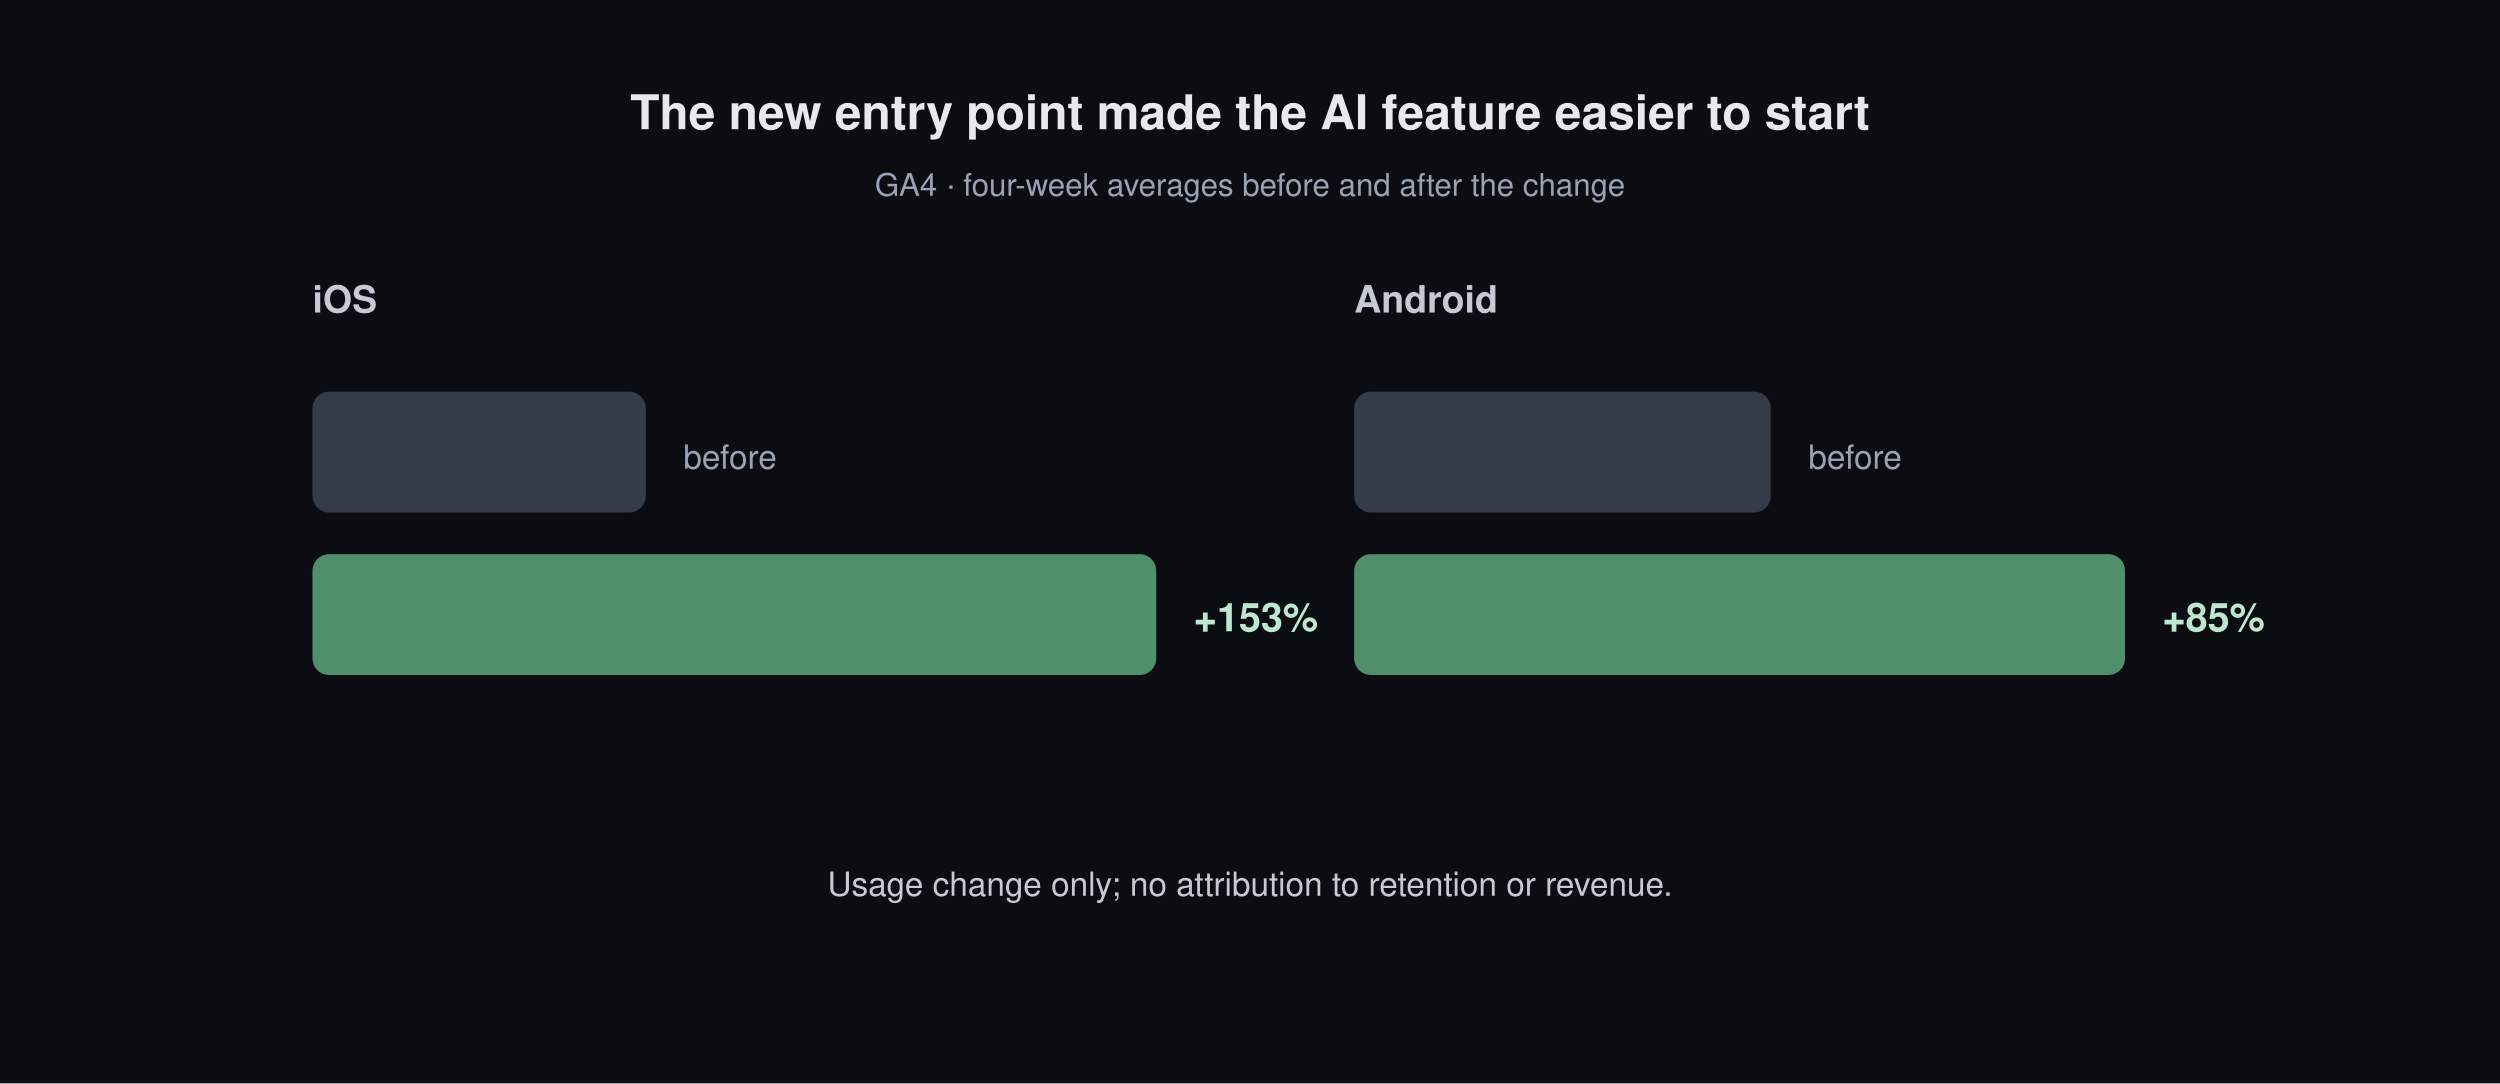
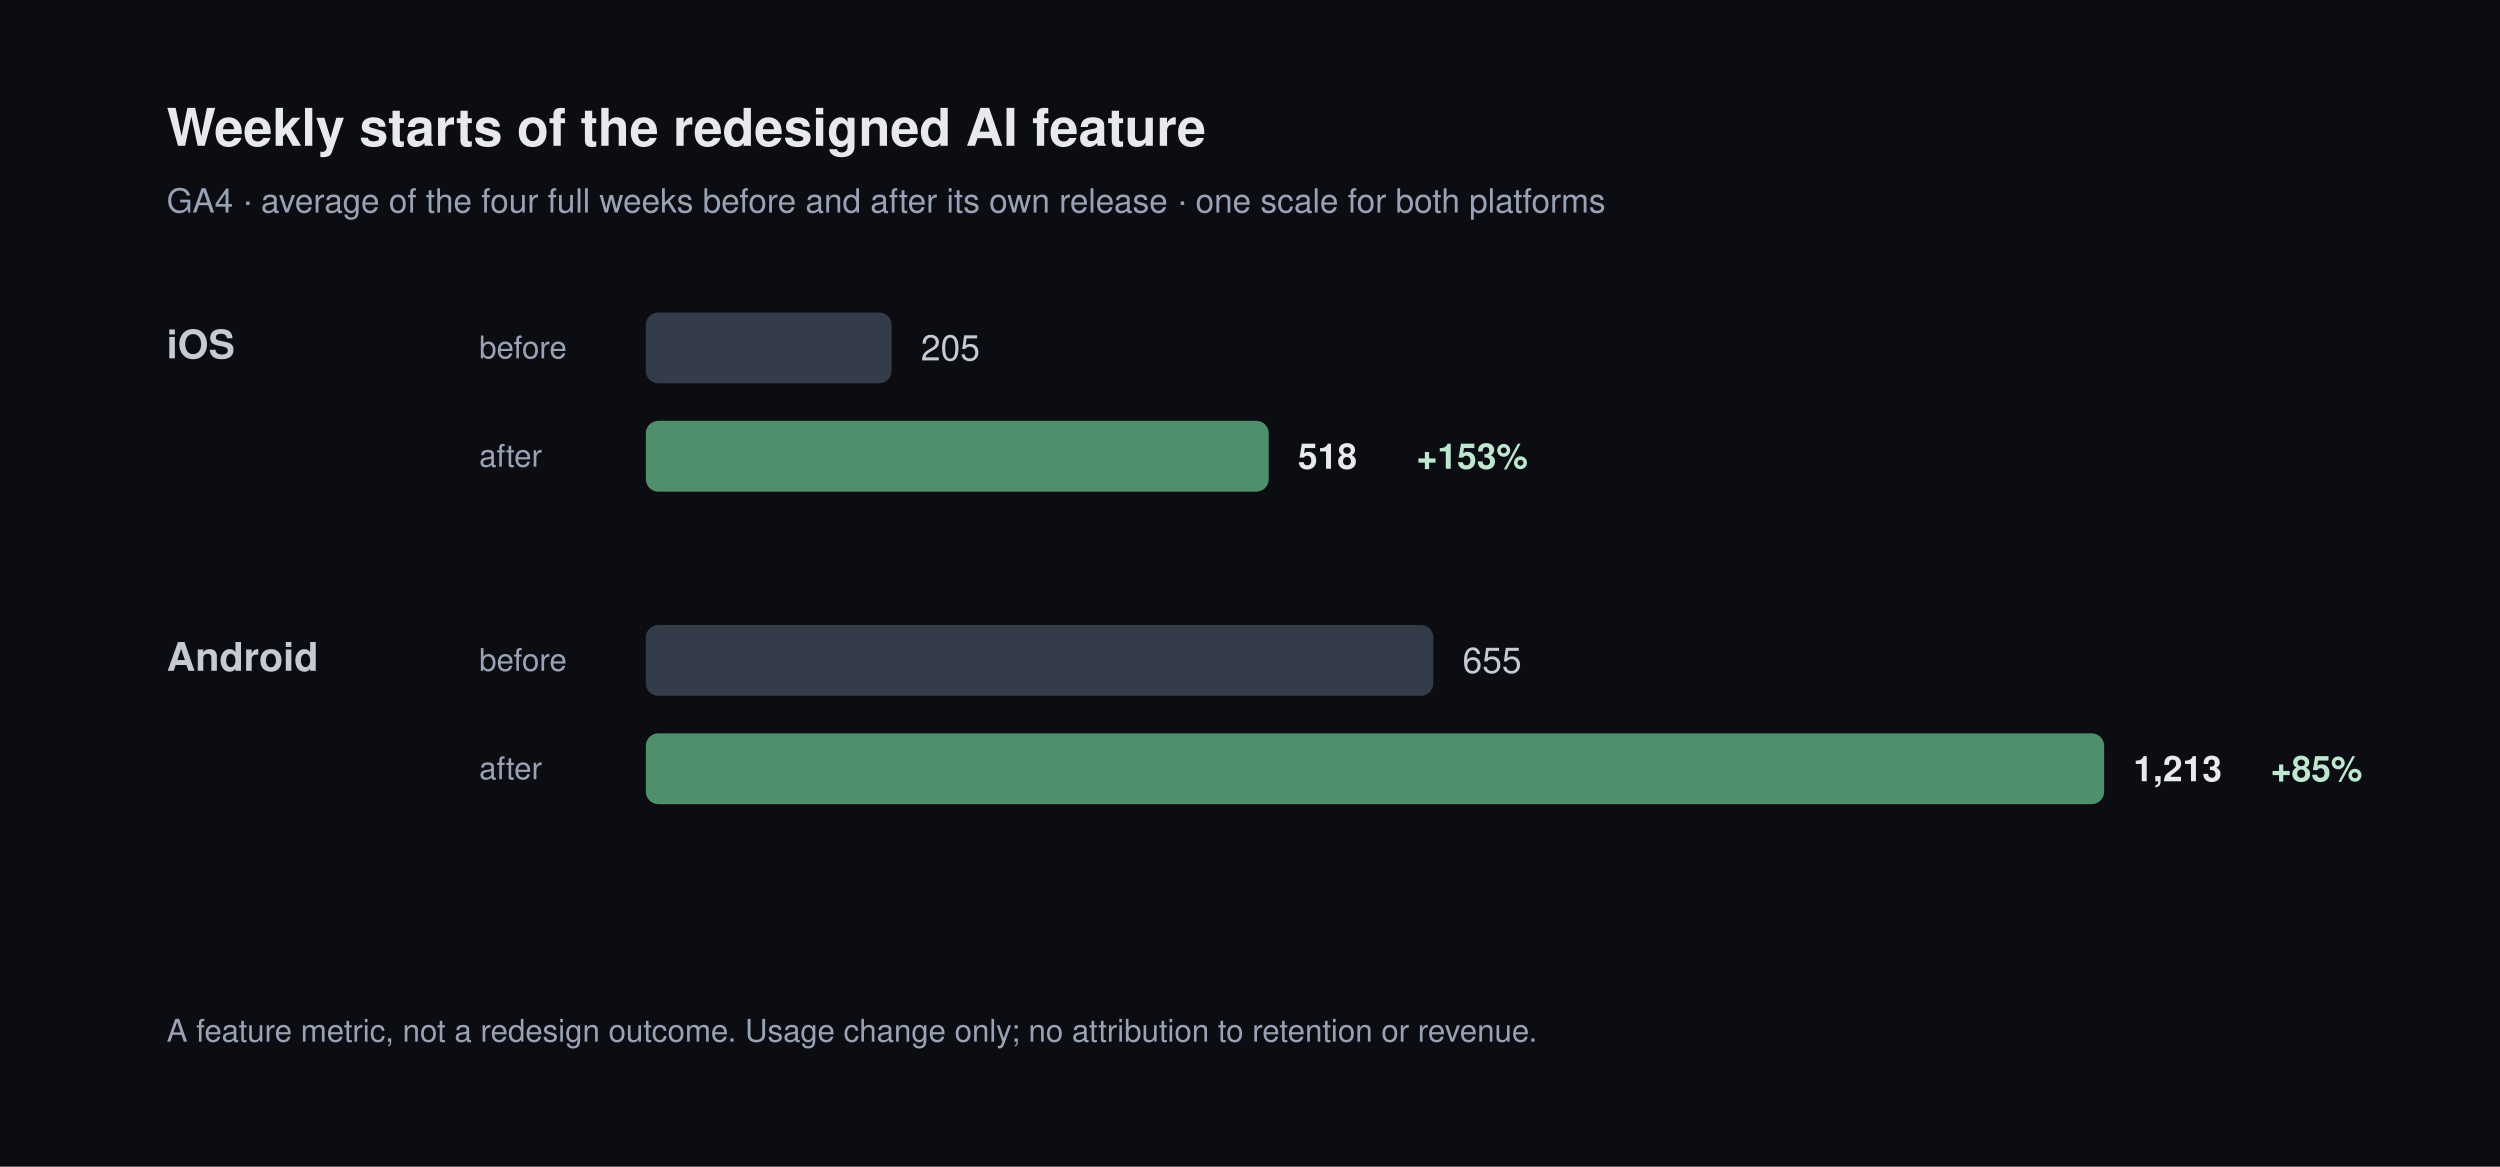
- <svg xmlns="http://www.w3.org/2000/svg" width="1200" height="520" viewBox="0 0 1200 520" role="img" aria-label="Weekly starts of the redesigned AI Bible feature increased by 153 percent on iOS and 85 percent on Android, comparing four-week averages before and after the change.">
-   <rect width="1200" height="520" fill="#0b0d12" />
+ <svg xmlns="http://www.w3.org/2000/svg" width="1200" height="560" viewBox="0 0 1200 560" role="img" aria-label="Weekly starts of the redesigned AI Bible feature, four-week averages before and after its release: iOS from 205 to 518, up 153 percent; Android from 655 to 1,213, up 85 percent.">
+   <rect width="1200" height="560" fill="#0b0d12" />
  <g font-family="Helvetica,Arial,sans-serif">
-     <text x="600" y="62" text-anchor="middle" fill="#e7e9ee" font-size="23" font-weight="700">The new entry point made the AI feature easier to start</text>
-     <text x="600" y="94" text-anchor="middle" fill="#9aa3b5" font-size="15">GA4 · four-week averages before and after the change</text>
-     <g transform="translate(150 150)">
-       <text x="0" y="0" fill="#c6cad4" font-size="18" font-weight="700">iOS</text>
-       <rect x="0" y="38" width="160" height="58" rx="8" fill="#343b49" />
-       <text x="178" y="75" fill="#9aa3b5" font-size="16">before</text>
-       <rect x="0" y="116" width="405" height="58" rx="8" fill="#4f8f6b" />
-       <text x="423" y="153" fill="#bde8cf" font-size="19" font-weight="700">+153%</text>
+     <text x="80" y="70" fill="#e7e9ee" font-size="25" font-weight="700">Weekly starts of the redesigned AI feature</text>
+     <text x="80" y="102" fill="#9aa3b5" font-size="16">GA4 · average of the four full weeks before and after its own release · one scale for both platforms</text>
+     <g transform="translate(80 150)">
+       <text x="0" y="22" fill="#c6cad4" font-size="19" font-weight="700">iOS</text>
+       <text x="150" y="22" fill="#9aa3b5" font-size="15">before</text>
+       <rect x="230" y="0" width="118" height="34" rx="6" fill="#343b49" />
+       <text x="362" y="23" fill="#c6cad4" font-size="17">205</text>
+       <text x="150" y="74" fill="#9aa3b5" font-size="15">after</text>
+       <rect x="230" y="52" width="299" height="34" rx="6" fill="#4f8f6b" />
+       <text x="543" y="75" fill="#e7e9ee" font-size="17" font-weight="700">518</text>
+       <text x="600" y="75" fill="#bde8cf" font-size="17" font-weight="700">+153%</text>
    </g>
-     <g transform="translate(650 150)">
-       <text x="0" y="0" fill="#c6cad4" font-size="18" font-weight="700">Android</text>
-       <rect x="0" y="38" width="200" height="58" rx="8" fill="#343b49" />
-       <text x="218" y="75" fill="#9aa3b5" font-size="16">before</text>
-       <rect x="0" y="116" width="370" height="58" rx="8" fill="#4f8f6b" />
-       <text x="388" y="153" fill="#bde8cf" font-size="19" font-weight="700">+85%</text>
+     <g transform="translate(80 300)">
+       <text x="0" y="22" fill="#c6cad4" font-size="19" font-weight="700">Android</text>
+       <text x="150" y="22" fill="#9aa3b5" font-size="15">before</text>
+       <rect x="230" y="0" width="378" height="34" rx="6" fill="#343b49" />
+       <text x="622" y="23" fill="#c6cad4" font-size="17">655</text>
+       <text x="150" y="74" fill="#9aa3b5" font-size="15">after</text>
+       <rect x="230" y="52" width="700" height="34" rx="6" fill="#4f8f6b" />
+       <text x="944" y="75" fill="#e7e9ee" font-size="17" font-weight="700">1,213</text>
+       <text x="1010" y="75" fill="#bde8cf" font-size="17" font-weight="700">+85%</text>
    </g>
-     <text x="600" y="430" text-anchor="middle" fill="#c6cad4" font-size="16">Usage change only; no attribution to retention or revenue.</text>
+     <text x="80" y="500" fill="#9aa3b5" font-size="15">A feature metric, not a redesign outcome. Usage change only; no attribution to retention or revenue.</text>
  </g>
</svg>
